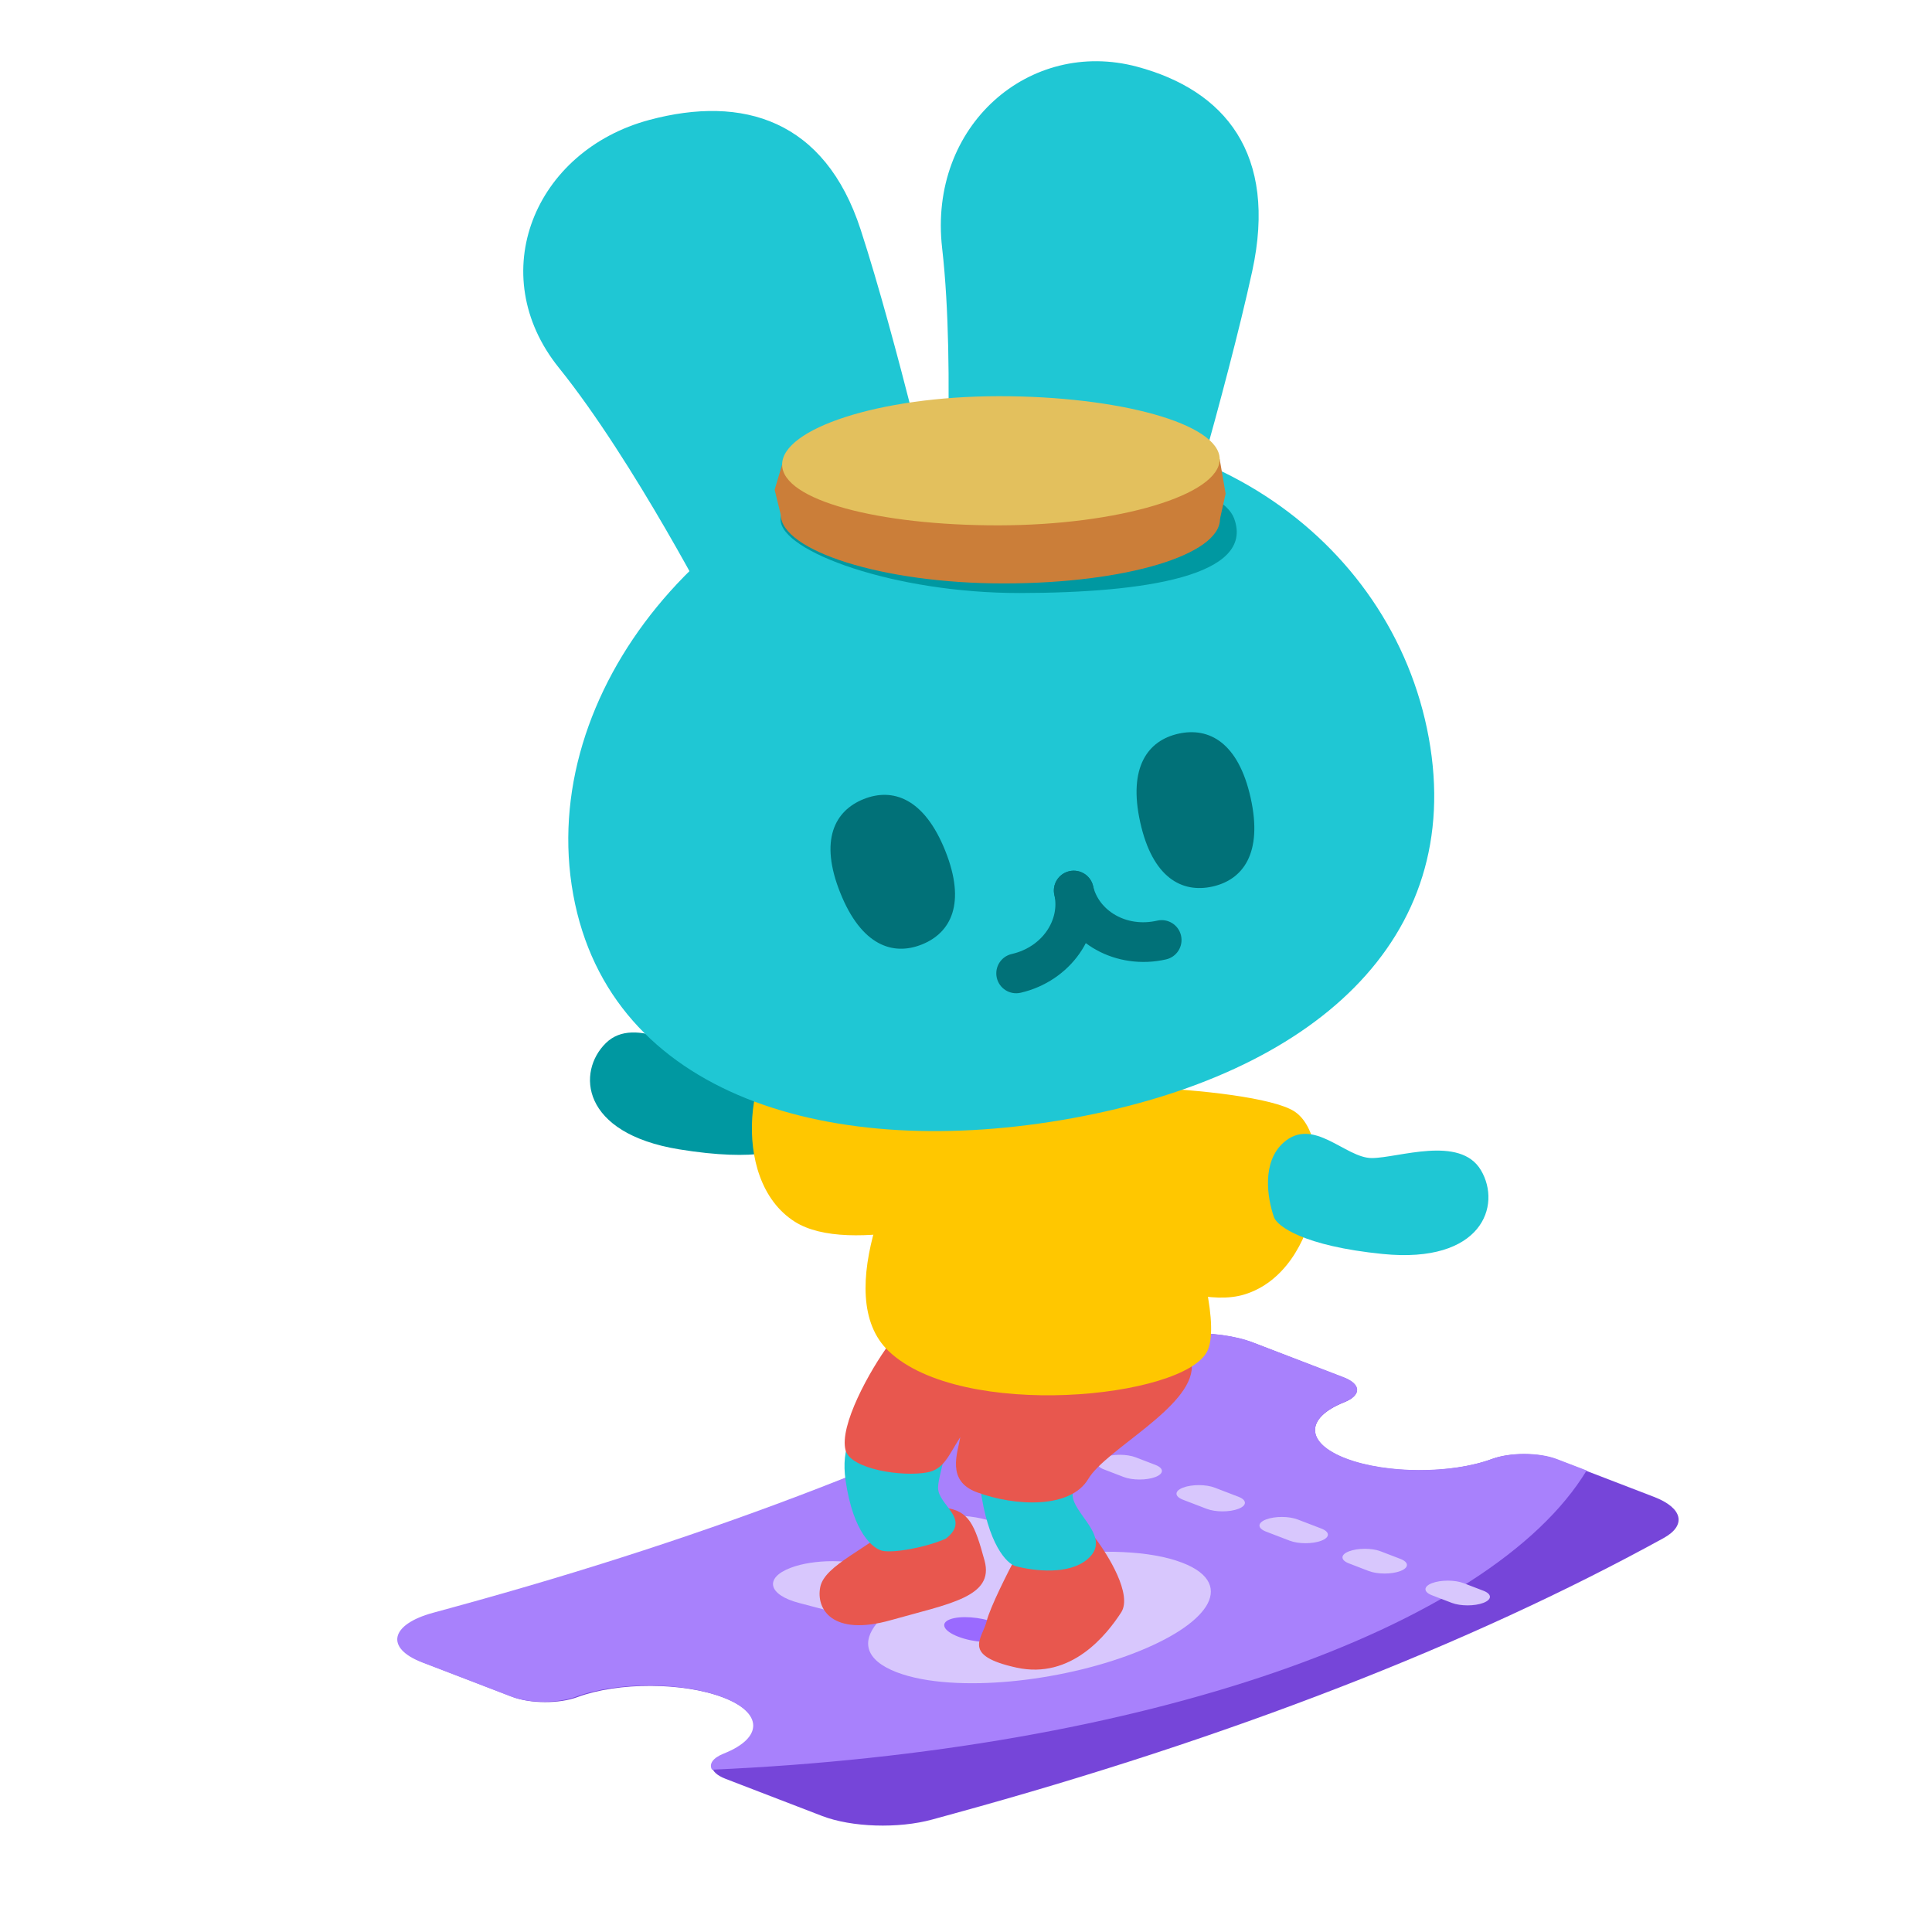
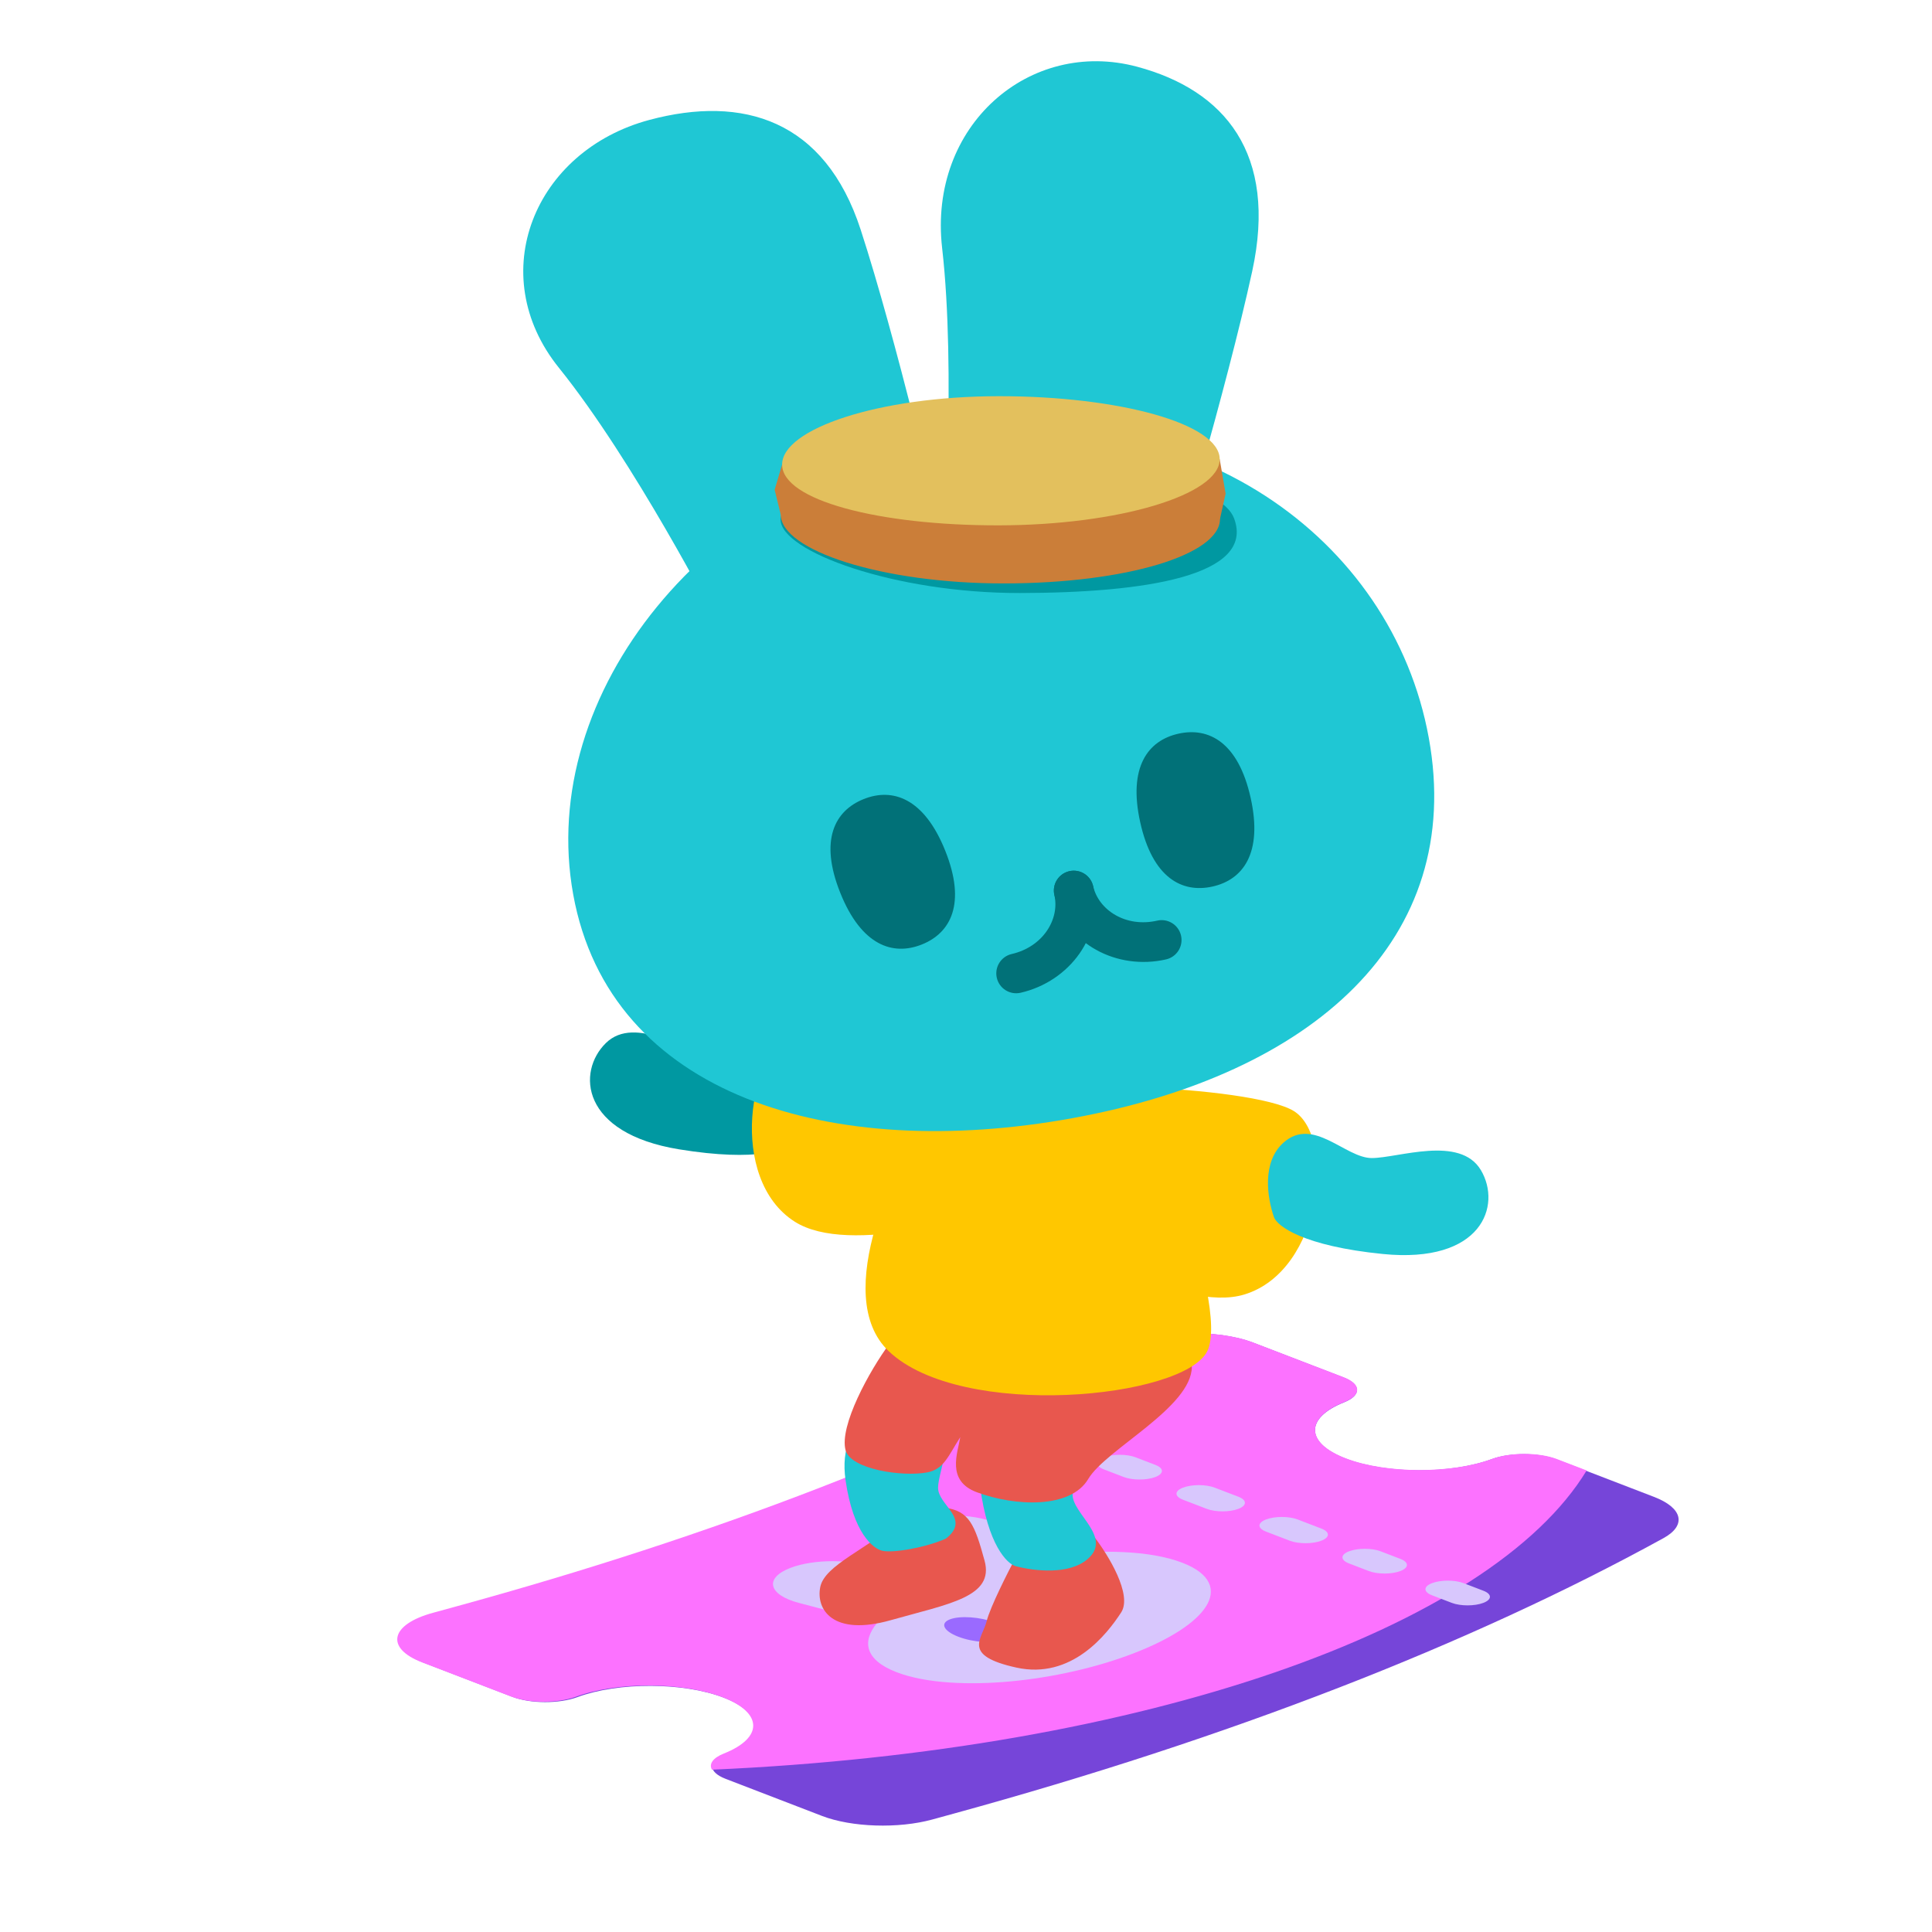
<svg xmlns="http://www.w3.org/2000/svg" width="192" height="192" fill="none" viewBox="0 0 192 192">
  <path fill="#7645D9" d="M72.11 176.779C70.34 176.098 70.315 174.997 72.054 174.304C75.976 172.742 75.933 170.251 71.924 168.709C67.915 167.167 61.441 167.15 57.379 168.659C55.579 169.328 52.716 169.318 50.946 168.637L42.13 165.245C38.447 163.829 38.955 161.478 43.195 160.315L45.326 159.73C71.21 152.629 93.752 143.879 111.982 133.858C114.916 132.246 120.925 132.043 124.543 133.435L133.516 136.887C135.284 137.567 135.312 138.667 133.579 139.36C129.671 140.922 129.72 143.409 133.724 144.949C137.728 146.49 144.191 146.508 148.253 145.005C150.055 144.338 152.912 144.349 154.68 145.029L164.381 148.761C167.235 149.859 167.629 151.588 165.314 152.86C146.026 163.462 122.175 172.719 94.789 180.233L92.66 180.818C89.273 181.747 84.636 181.598 81.695 180.467L72.11 176.779Z" />
-   <path fill="#A881FC" fill-rule="evenodd" d="M70.756 175.87C70.434 175.311 70.827 174.703 71.938 174.262C75.868 172.7 75.825 170.211 71.808 168.67C67.79 167.128 61.302 167.112 57.233 168.62C55.428 169.288 52.56 169.279 50.786 168.598L41.951 165.208C38.261 163.792 38.77 161.443 43.019 160.281L45.154 159.696C71.092 152.599 93.682 143.854 111.95 133.84C114.89 132.228 120.911 132.026 124.537 133.417L133.529 136.867C135.3 137.547 135.328 138.645 133.592 139.338C129.676 140.9 129.725 143.385 133.737 144.924C137.749 146.464 144.226 146.482 148.297 144.98C150.102 144.314 152.965 144.324 154.737 145.004L157.68 146.133C148.115 161.91 113.479 173.995 70.756 175.87Z" clip-rule="evenodd" />
+   <path fill="#fc72ff" fill-rule="evenodd" d="M70.756 175.87C70.434 175.311 70.827 174.703 71.938 174.262C75.868 172.7 75.825 170.211 71.808 168.67C67.79 167.128 61.302 167.112 57.233 168.62C55.428 169.288 52.56 169.279 50.786 168.598L41.951 165.208C38.261 163.792 38.77 161.443 43.019 160.281L45.154 159.696C71.092 152.599 93.682 143.854 111.95 133.84C114.89 132.228 120.911 132.026 124.537 133.417L133.529 136.867C135.3 137.547 135.328 138.645 133.592 139.338C129.676 140.9 129.725 143.385 133.737 144.924C137.749 146.464 144.226 146.482 148.297 144.98C150.102 144.314 152.965 144.324 154.737 145.004L157.68 146.133C148.115 161.91 113.479 173.995 70.756 175.87Z" clip-rule="evenodd" />
  <path fill="#D8C7FD" fill-rule="evenodd" d="M104.608 141.661L106.572 142.414C107.439 142.747 107.439 143.287 106.572 143.619C105.704 143.952 104.297 143.952 103.43 143.619L101.466 142.866C100.598 142.533 100.598 141.993 101.466 141.661C102.334 141.328 103.74 141.328 104.608 141.661Z" clip-rule="evenodd" />
  <path fill="#D8C7FD" fill-rule="evenodd" d="M112.856 144.825L114.819 145.579C115.687 145.911 115.687 146.451 114.819 146.784C113.952 147.117 112.545 147.117 111.677 146.784L109.714 146.031C108.846 145.698 108.846 145.158 109.714 144.825C110.581 144.492 111.988 144.492 112.856 144.825Z" clip-rule="evenodd" />
  <path fill="#D8C7FD" fill-rule="evenodd" d="M123.067 149.948C122.199 150.281 120.793 150.281 119.925 149.948L117.569 149.044C116.701 148.711 116.701 148.172 117.569 147.839C118.436 147.506 119.843 147.506 120.71 147.839L123.067 148.743C123.935 149.076 123.935 149.616 123.067 149.948Z" clip-rule="evenodd" />
  <path fill="#D8C7FD" fill-rule="evenodd" d="M131.315 153.113C130.447 153.446 129.04 153.446 128.173 153.113L125.816 152.209C124.949 151.876 124.949 151.336 125.816 151.003C126.684 150.67 128.091 150.67 128.958 151.003L131.315 151.907C132.182 152.24 132.182 152.78 131.315 153.113Z" clip-rule="evenodd" />
  <path fill="#D8C7FD" fill-rule="evenodd" d="M137.206 154.168L139.169 154.921C140.037 155.254 140.037 155.794 139.169 156.127C138.302 156.46 136.895 156.46 136.027 156.127L134.064 155.373C133.196 155.04 133.196 154.501 134.064 154.168C134.931 153.835 136.338 153.835 137.206 154.168Z" clip-rule="evenodd" />
  <path fill="#D8C7FD" fill-rule="evenodd" d="M145.453 157.332L147.417 158.086C148.285 158.419 148.285 158.958 147.417 159.291C146.549 159.624 145.143 159.624 144.275 159.291L142.311 158.538C141.444 158.205 141.444 157.665 142.311 157.332C143.179 156.999 144.586 156.999 145.453 157.332Z" clip-rule="evenodd" />
  <path fill="#D8C7FD" fill-rule="evenodd" d="M90.394 154.487C88.08 153.599 88.08 152.159 90.394 151.271C93.017 150.265 97.377 150.42 99.473 151.594L104.753 154.55C109.36 153.982 114.25 154.058 117.491 155.301C120.403 156.419 120.845 158.066 119.858 159.635C118.859 161.222 116.334 162.894 112.621 164.319C108.909 165.744 104.551 166.712 100.414 167.096C96.323 167.474 92.031 167.305 89.118 166.187C85.896 164.951 85.684 163.089 87.133 161.331L79.397 159.297C76.337 158.493 75.934 156.82 78.556 155.813C80.871 154.925 84.623 154.925 86.937 155.813L92.298 157.87C92.829 157.632 93.392 157.397 93.987 157.169C94.562 156.949 95.15 156.74 95.751 156.542L90.394 154.487Z" clip-rule="evenodd" />
  <path fill="#9A6AFF" d="M98.9 161.249C100.372 161.813 100.745 162.586 99.733 162.974C98.721 163.363 96.708 163.22 95.236 162.655C93.764 162.09 93.391 161.317 94.403 160.929C95.415 160.541 97.428 160.684 98.9 161.249Z" />
  <path fill="#9A6AFF" d="M108.562 157.542C110.034 158.107 110.407 158.879 109.395 159.267C108.383 159.656 106.369 159.513 104.897 158.948C103.425 158.383 103.052 157.61 104.064 157.222C105.076 156.834 107.09 156.977 108.562 157.542Z" />
  <path fill="#E8574E" d="M111.419 160.243C112.558 158.49 110.14 154.544 108.788 152.791L101.007 154.654C100.167 156.225 98.399 159.717 98.049 161.12C97.61 162.873 95.528 164.517 101.007 165.723C106.487 166.928 109.994 162.435 111.419 160.243Z" />
  <path fill="#E8574E" d="M81.515 157.723C81.953 155.531 86.118 153.996 89.844 150.818C90.392 150.38 91.97 149.569 93.899 149.832C96.31 150.161 96.858 151.476 97.844 155.092C98.831 158.709 94.337 159.367 88.529 161.01C82.72 162.654 81.077 159.914 81.515 157.723Z" />
  <path fill="#1FC7D4" d="M93.224 147.851C93.224 149.614 96.544 150.917 94.008 152.901C92.062 153.777 88.748 154.377 87.652 154.106C86.792 153.894 84.794 152.405 84.033 147.116C83.082 140.505 88.681 139.183 92.062 140.579C95.442 141.974 93.224 146.088 93.224 147.851Z" />
  <path fill="#1FC7D4" d="M106.594 148.547C106.594 150.468 110.609 152.789 108.073 154.95C106.214 156.534 102.794 156.133 100.934 155.645C100.074 155.413 98.164 153.509 97.403 147.747C96.453 140.544 102.052 139.103 105.432 140.624C108.813 142.144 106.594 146.626 106.594 148.547Z" />
  <path fill="#E8574E" d="M84.035 144.133C83.378 141.722 86.41 136.206 88.419 133.503C98.246 132.955 118.447 129.338 118.447 135.804C118.447 139.872 109.899 144.024 108.146 146.983C106.392 149.942 100.913 149.722 97.077 148.298C94.008 147.158 95.177 144.389 95.433 142.818C94.243 144.669 93.815 146.011 92.145 146.325C89.663 146.792 84.548 146.012 84.035 144.133Z" />
  <path fill="#FFC700" d="M88.31 134.27C82.523 128.747 89.04 115.237 93.022 109.173C96.931 108.333 105.625 106.653 109.132 106.653C113.516 106.653 122.283 129.557 119.982 134.27C117.68 138.982 95.543 141.174 88.31 134.27Z" />
  <path fill="#FFC700" d="M123.669 128.643C117.44 130.546 105.397 123.297 100.154 119.434C99.946 116.965 99.665 111.523 100.206 109.503C100.882 106.978 124.36 107.857 128.556 110.402C132.753 112.947 131.454 126.264 123.669 128.643Z" />
  <path fill="#1FC7D4" d="M136.322 115.086C133.692 115.086 130.514 110.921 127.555 113.551C125.385 115.48 125.934 119.028 126.604 120.958C126.921 121.85 129.527 123.831 137.418 124.62C147.281 125.607 149.254 119.798 147.172 116.291C145.09 112.784 138.952 115.086 136.322 115.086Z" />
  <path fill="#0098A1" d="M71.012 105.293C73.552 105.973 77.7 102.773 79.878 106.08C81.474 108.504 80.025 111.79 78.879 113.48C78.342 114.259 75.312 115.499 67.486 114.219C57.703 112.619 57.301 106.498 60.22 103.649C63.139 100.801 68.471 104.612 71.012 105.293Z" />
  <path fill="#FFC700" d="M78.993 121.417C84.363 124.814 97.498 120.988 103.394 118.65C104.211 116.354 105.844 111.25 105.844 109.19C105.844 106.617 83.575 101.469 78.993 102.82C74.411 104.171 72.28 117.17 78.993 121.417Z" />
  <path fill="#1FC7D4" d="M55.542 36.549C48.053 27.247 53.098 14.981 64.531 11.918C73.847 9.421 81.98 11.921 85.528 22.81C89.077 33.7 93.373 52.087 93.373 52.087C94.976 58.069 90.968 64.34 84.422 66.094C79.271 67.474 73.896 65.656 71.121 61.596C71.121 61.596 63.03 45.852 55.542 36.549Z" />
  <path fill="#1FC7D4" d="M93.628 24.655C92.23 12.466 102.337 3.772 113.011 6.632C121.708 8.963 126.987 15.265 124.444 26.953C121.901 38.642 116.249 57.539 116.249 57.539C114.574 63.788 108.263 67.526 102.151 65.889C97.343 64.6 93.935 60.283 93.721 55.208C93.721 55.208 95.026 36.845 93.628 24.655Z" />
  <path fill="#1FC7D4" d="M141.993 73.337C145.64 93.399 130.444 106.784 106.56 111.125C82.676 115.467 60.613 108.961 56.966 88.899C53.319 68.837 70.38 47.827 94.264 43.485C118.148 39.144 138.346 53.275 141.993 73.337Z" />
  <path fill="#017178" fill-rule="evenodd" d="M106.266 86.579C107.33 86.335 108.39 86.999 108.634 88.063C109.749 92.924 106.307 97.54 101.428 98.659C100.365 98.903 99.305 98.239 99.061 97.175C98.817 96.112 99.481 95.052 100.545 94.808C103.651 94.096 105.332 91.343 104.782 88.946C104.539 87.882 105.203 86.823 106.266 86.579Z" clip-rule="evenodd" />
  <path fill="#017178" fill-rule="evenodd" d="M106.267 86.579C107.33 86.335 108.39 86.999 108.634 88.062C109.184 90.46 111.897 92.204 115.002 91.492C116.066 91.248 117.126 91.913 117.369 92.976C117.613 94.04 116.949 95.099 115.885 95.343C111.007 96.462 105.897 93.807 104.783 88.946C104.539 87.882 105.203 86.823 106.267 86.579Z" clip-rule="evenodd" />
  <path fill="#017178" d="M93.939 84.549C96.035 89.787 94.494 92.709 91.612 93.862C88.731 95.015 85.6 93.963 83.504 88.726C81.407 83.488 82.948 80.567 85.83 79.413C88.711 78.26 91.842 79.312 93.939 84.549Z" />
  <path fill="#017178" d="M124.288 79.289C125.513 84.796 123.522 87.431 120.492 88.105C117.462 88.779 114.542 87.237 113.316 81.73C112.091 76.223 114.082 73.588 117.112 72.913C120.142 72.239 123.063 73.782 124.288 79.289Z" />
  <path fill="#0098A1" d="M122.647 51.529C124.747 57.212 113.819 58.919 101.35 58.934C88.88 58.948 77.58 54.795 77.576 51.639C77.572 48.483 87.862 46.309 100.332 46.294C112.802 46.28 121.481 48.371 122.647 51.529Z" />
  <path fill="#CB7E39" d="M121.243 51.574C121.247 55.118 111.959 57.967 99.798 57.981C87.637 57.996 77.594 54.689 77.59 51.145C77.586 47.6 87.621 45.161 99.783 45.146C111.944 45.132 121.238 48.029 121.243 51.574Z" />
  <path fill="#CB7E39" d="M121.213 45.636L77.726 46.169L76.983 48.666L77.59 51.145L121.242 51.574L121.8 49.058L121.213 45.636Z" />
  <path fill="#E3C05D" d="M121.213 45.636C121.217 49.181 111.167 52.194 99.241 52.209C87.316 52.223 77.73 49.713 77.726 46.169C77.722 42.625 87.301 39.388 99.226 39.373C111.152 39.359 121.209 42.092 121.213 45.636Z" />
</svg>
